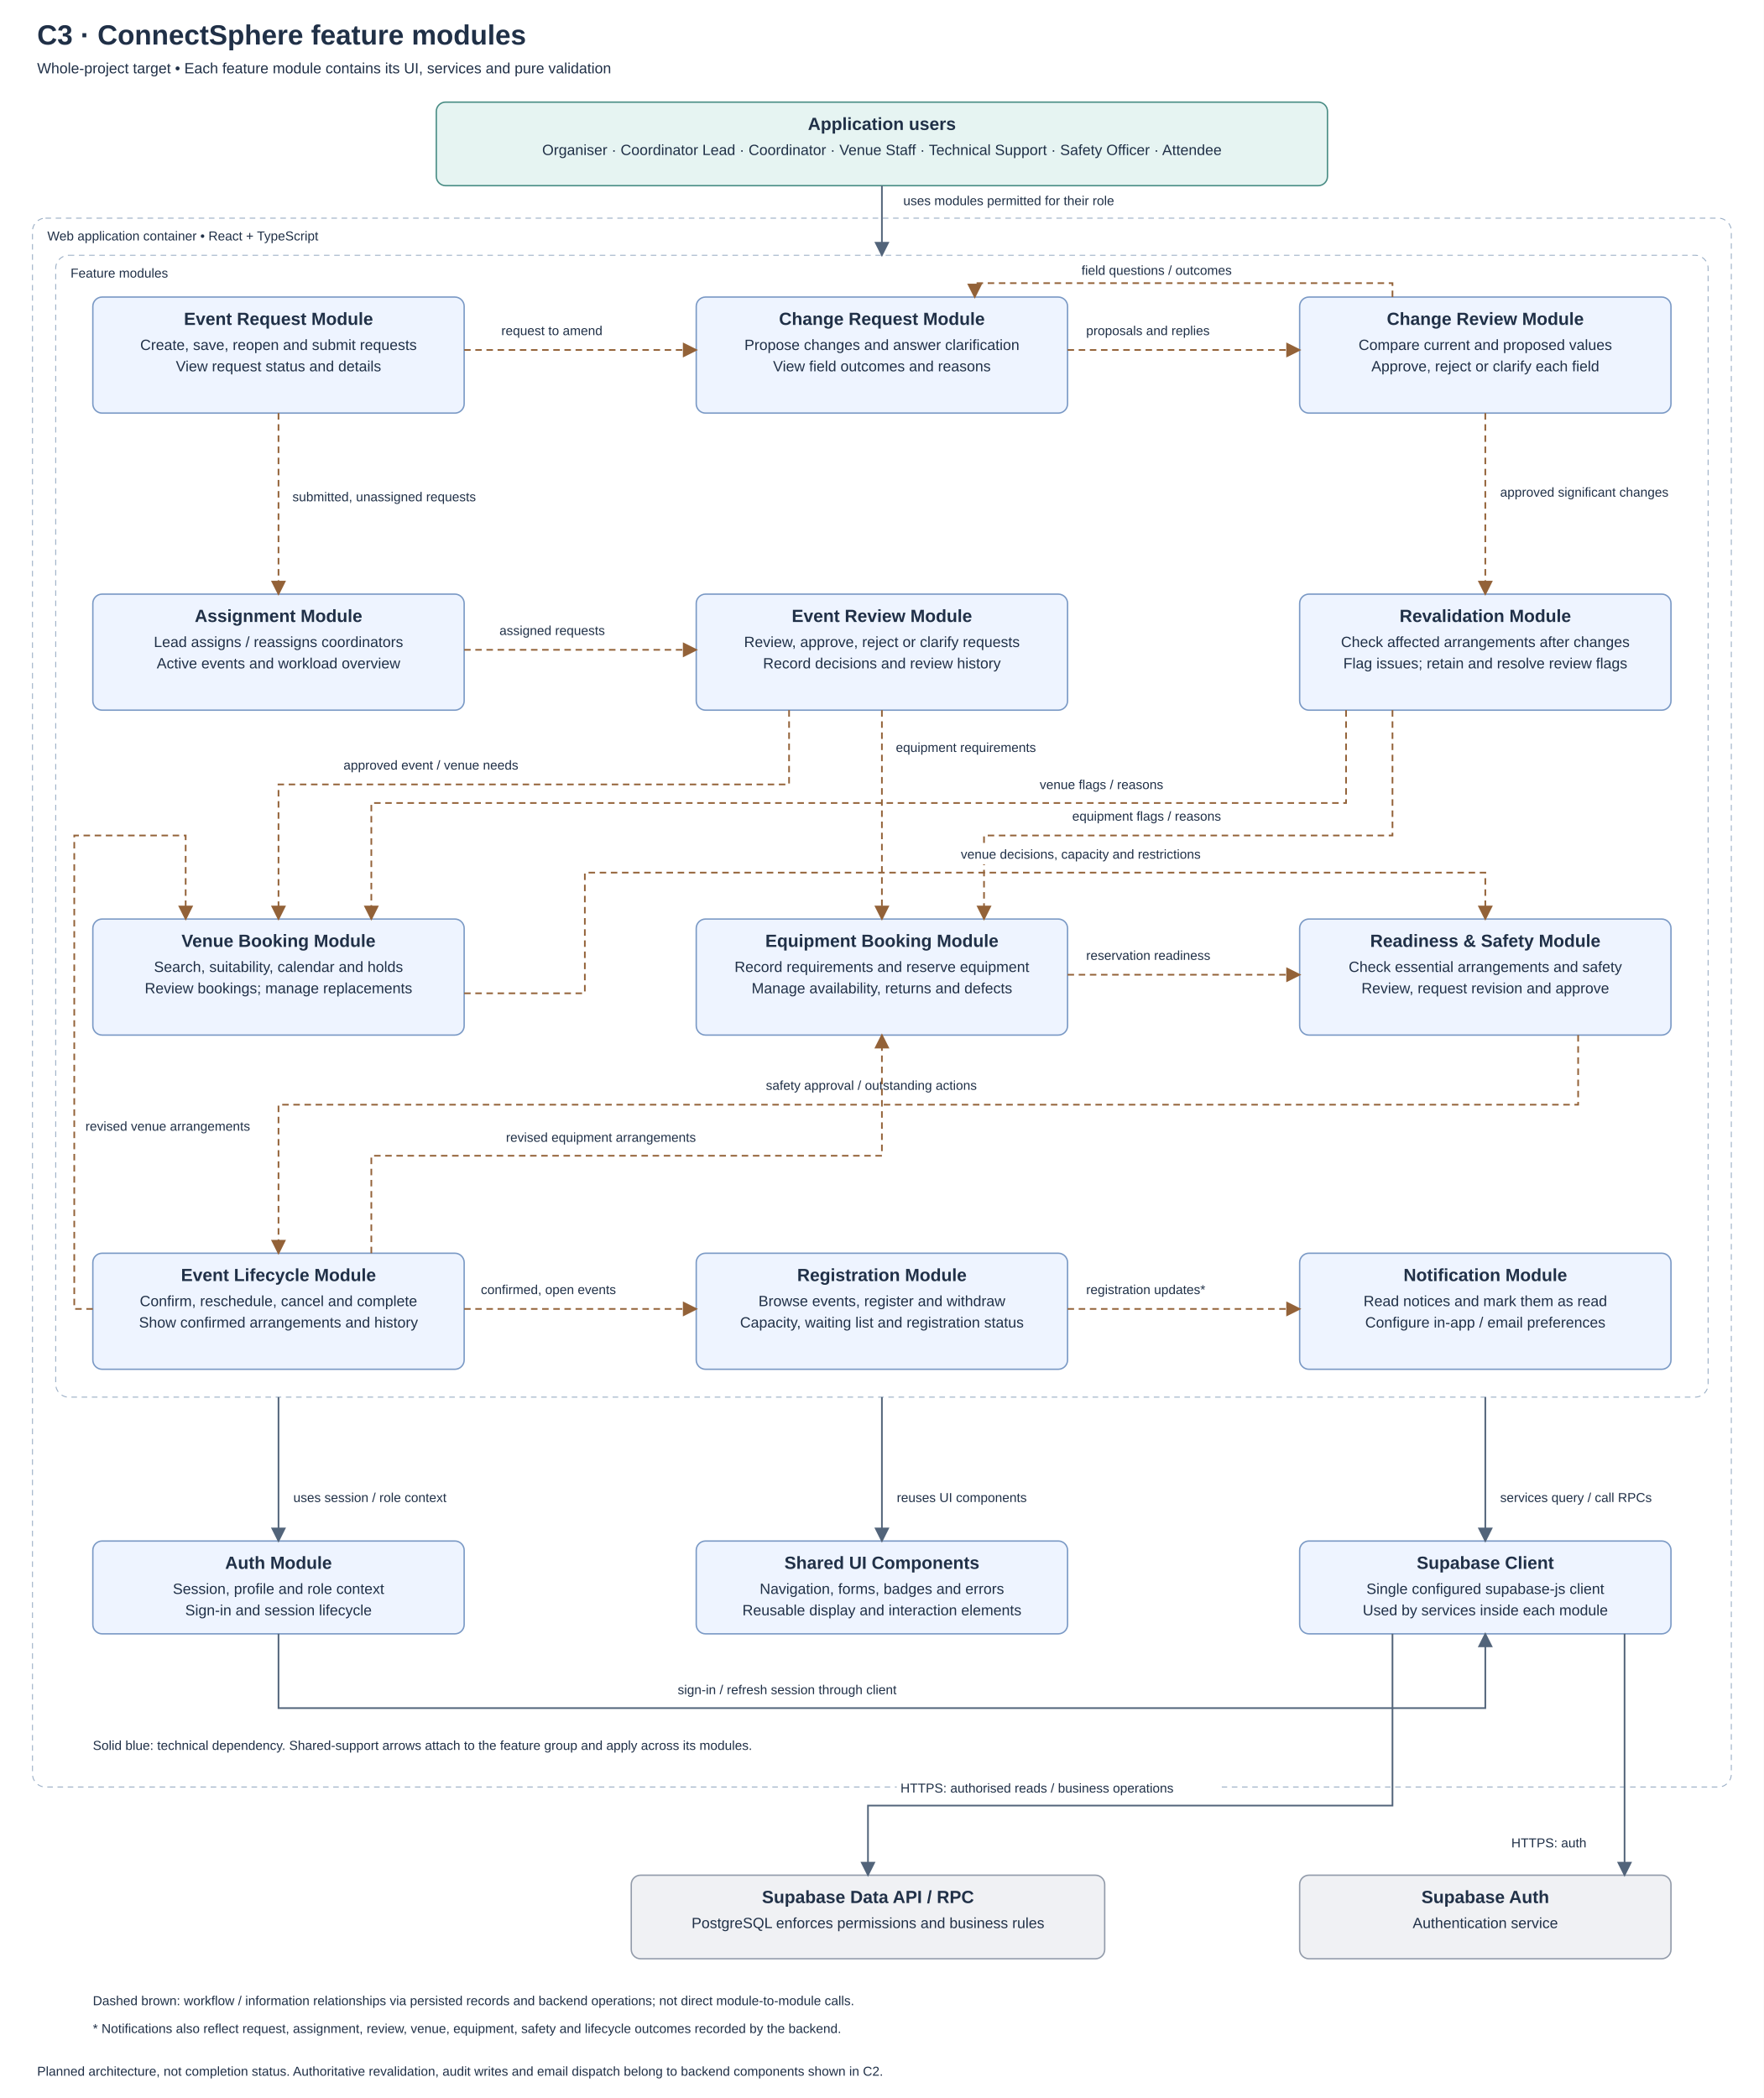
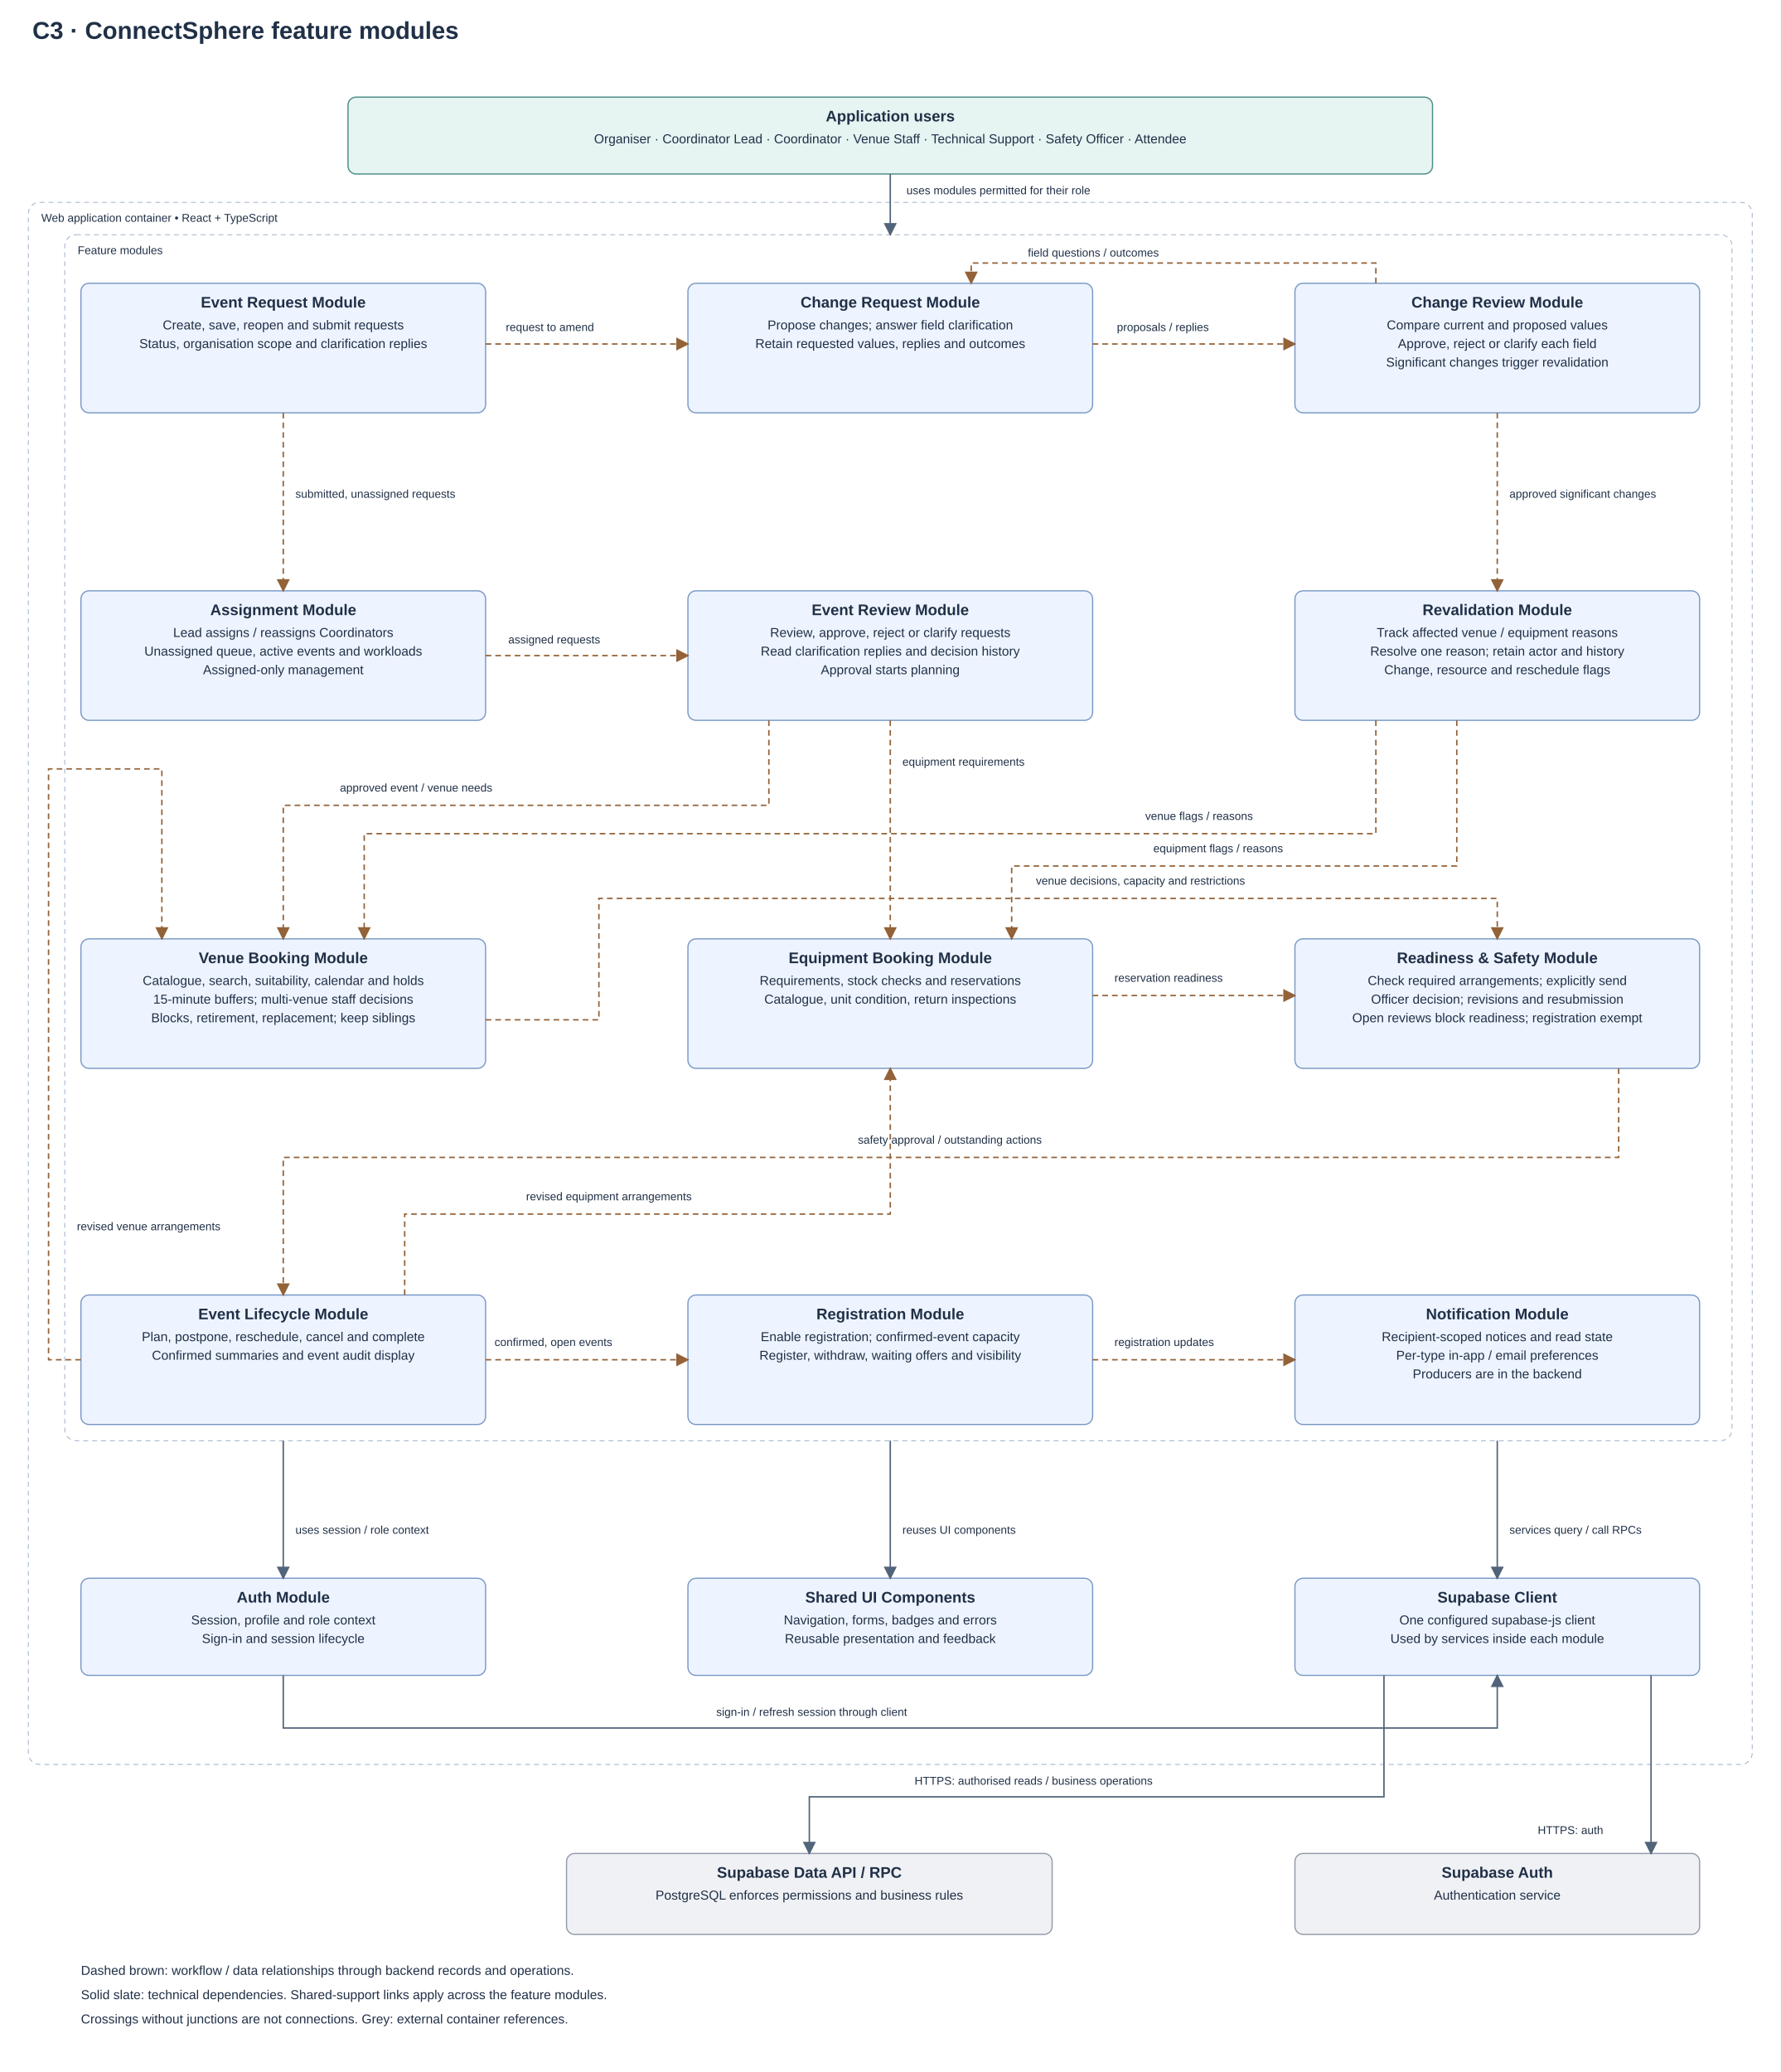
- <svg xmlns="http://www.w3.org/2000/svg" viewBox="0 0 1900 2260" role="img">
+ <svg xmlns="http://www.w3.org/2000/svg" viewBox="0 0 2200 2560" role="img">
  <defs>
    <marker id="arrow" markerWidth="9" markerHeight="9" refX="8" refY="4.5" orient="auto">
      <path d="M0,0 L9,4.5 L0,9" fill="#52647a" />
    </marker>
  </defs>
  <style>text{font-family:Arial,sans-serif;fill:#203047} .title{font-size:30px;font-weight:700} .head{font-size:19px;font-weight:700} .body{font-size:16px} .small{font-size:14px} .edge{fill:none;stroke:#52647a;stroke-width:1.8;marker-end:url(#arrow)} </style>
  <rect width="100%" height="100%" fill="#fff" />
  <text x="40" y="48" class="title" text-anchor="start">C3 · ConnectSphere feature modules</text>
-   <text x="40" y="79" class="body" text-anchor="start">Whole-project target • Each feature module contains its UI, services and pure validation</text>
-   <rect x="470" y="110" width="960" height="90" rx="10" fill="#e6f4f2" stroke="#4a8d85" stroke-width="1.5" />
-   <text x="950.0" y="140" class="head" text-anchor="middle">Application users</text>
-   <text x="950.0" y="167" class="body" text-anchor="middle">Organiser · Coordinator Lead · Coordinator · Venue Staff · Technical Support · Safety Officer · Attendee</text>
-   <rect x="35" y="235" width="1830" height="1690" rx="14" fill="none" stroke="#9aaec5" stroke-dasharray="6 5" />
-   <text x="51" y="259" class="small" text-anchor="start">Web application container • React + TypeScript</text>
-   <rect x="60" y="275" width="1780" height="1230" rx="14" fill="none" stroke="#9aaec5" stroke-dasharray="6 5" />
-   <text x="76" y="299" class="small" text-anchor="start">Feature modules</text>
-   <rect x="100" y="320" width="400" height="125" rx="10" fill="#eef4ff" stroke="#7a99c5" stroke-width="1.5" />
-   <text x="300.0" y="350" class="head" text-anchor="middle">Event Request Module</text>
-   <text x="300.0" y="377" class="body" text-anchor="middle">Create, save, reopen and submit requests</text>
-   <text x="300.0" y="400" class="body" text-anchor="middle">View request status and details</text>
-   <rect x="750" y="320" width="400" height="125" rx="10" fill="#eef4ff" stroke="#7a99c5" stroke-width="1.5" />
-   <text x="950.0" y="350" class="head" text-anchor="middle">Change Request Module</text>
-   <text x="950.0" y="377" class="body" text-anchor="middle">Propose changes and answer clarification</text>
-   <text x="950.0" y="400" class="body" text-anchor="middle">View field outcomes and reasons</text>
-   <rect x="1400" y="320" width="400" height="125" rx="10" fill="#eef4ff" stroke="#7a99c5" stroke-width="1.5" />
-   <text x="1600.0" y="350" class="head" text-anchor="middle">Change Review Module</text>
-   <text x="1600.0" y="377" class="body" text-anchor="middle">Compare current and proposed values</text>
-   <text x="1600.0" y="400" class="body" text-anchor="middle">Approve, reject or clarify each field</text>
-   <rect x="100" y="640" width="400" height="125" rx="10" fill="#eef4ff" stroke="#7a99c5" stroke-width="1.5" />
-   <text x="300.0" y="670" class="head" text-anchor="middle">Assignment Module</text>
-   <text x="300.0" y="697" class="body" text-anchor="middle">Lead assigns / reassigns coordinators</text>
-   <text x="300.0" y="720" class="body" text-anchor="middle">Active events and workload overview</text>
-   <rect x="750" y="640" width="400" height="125" rx="10" fill="#eef4ff" stroke="#7a99c5" stroke-width="1.5" />
-   <text x="950.0" y="670" class="head" text-anchor="middle">Event Review Module</text>
-   <text x="950.0" y="697" class="body" text-anchor="middle">Review, approve, reject or clarify requests</text>
-   <text x="950.0" y="720" class="body" text-anchor="middle">Record decisions and review history</text>
-   <rect x="1400" y="640" width="400" height="125" rx="10" fill="#eef4ff" stroke="#7a99c5" stroke-width="1.5" />
-   <text x="1600.0" y="670" class="head" text-anchor="middle">Revalidation Module</text>
-   <text x="1600.0" y="697" class="body" text-anchor="middle">Check affected arrangements after changes</text>
-   <text x="1600.0" y="720" class="body" text-anchor="middle">Flag issues; retain and resolve review flags</text>
-   <rect x="100" y="990" width="400" height="125" rx="10" fill="#eef4ff" stroke="#7a99c5" stroke-width="1.5" />
-   <text x="300.0" y="1020" class="head" text-anchor="middle">Venue Booking Module</text>
-   <text x="300.0" y="1047" class="body" text-anchor="middle">Search, suitability, calendar and holds</text>
-   <text x="300.0" y="1070" class="body" text-anchor="middle">Review bookings; manage replacements</text>
-   <rect x="750" y="990" width="400" height="125" rx="10" fill="#eef4ff" stroke="#7a99c5" stroke-width="1.5" />
-   <text x="950.0" y="1020" class="head" text-anchor="middle">Equipment Booking Module</text>
-   <text x="950.0" y="1047" class="body" text-anchor="middle">Record requirements and reserve equipment</text>
-   <text x="950.0" y="1070" class="body" text-anchor="middle">Manage availability, returns and defects</text>
-   <rect x="1400" y="990" width="400" height="125" rx="10" fill="#eef4ff" stroke="#7a99c5" stroke-width="1.5" />
-   <text x="1600.0" y="1020" class="head" text-anchor="middle">Readiness &amp; Safety Module</text>
-   <text x="1600.0" y="1047" class="body" text-anchor="middle">Check essential arrangements and safety</text>
-   <text x="1600.0" y="1070" class="body" text-anchor="middle">Review, request revision and approve</text>
-   <rect x="100" y="1350" width="400" height="125" rx="10" fill="#eef4ff" stroke="#7a99c5" stroke-width="1.5" />
-   <text x="300.0" y="1380" class="head" text-anchor="middle">Event Lifecycle Module</text>
-   <text x="300.0" y="1407" class="body" text-anchor="middle">Confirm, reschedule, cancel and complete</text>
-   <text x="300.0" y="1430" class="body" text-anchor="middle">Show confirmed arrangements and history</text>
-   <rect x="750" y="1350" width="400" height="125" rx="10" fill="#eef4ff" stroke="#7a99c5" stroke-width="1.5" />
-   <text x="950.0" y="1380" class="head" text-anchor="middle">Registration Module</text>
-   <text x="950.0" y="1407" class="body" text-anchor="middle">Browse events, register and withdraw</text>
-   <text x="950.0" y="1430" class="body" text-anchor="middle">Capacity, waiting list and registration status</text>
-   <rect x="1400" y="1350" width="400" height="125" rx="10" fill="#eef4ff" stroke="#7a99c5" stroke-width="1.5" />
-   <text x="1600.0" y="1380" class="head" text-anchor="middle">Notification Module</text>
-   <text x="1600.0" y="1407" class="body" text-anchor="middle">Read notices and mark them as read</text>
-   <text x="1600.0" y="1430" class="body" text-anchor="middle">Configure in-app / email preferences</text>
+   <rect x="430" y="120" width="1340" height="95" rx="10" fill="#e6f4f2" stroke="#4a8d85" stroke-width="1.5" />
+   <text x="1100.0" y="150" class="head" text-anchor="middle">Application users</text>
+   <text x="1100.0" y="177" class="body" text-anchor="middle">Organiser · Coordinator Lead · Coordinator · Venue Staff · Technical Support · Safety Officer · Attendee</text>
+   <rect x="35" y="250" width="2130" height="1930" rx="14" fill="none" stroke="#9aaec5" stroke-dasharray="6 5" />
+   <text x="51" y="274" class="small" text-anchor="start">Web application container • React + TypeScript</text>
+   <rect x="80" y="290" width="2060" height="1490" rx="14" fill="none" stroke="#9aaec5" stroke-dasharray="6 5" />
+   <text x="96" y="314" class="small" text-anchor="start">Feature modules</text>
+   <rect x="100" y="350" width="500" height="160" rx="10" fill="#eef4ff" stroke="#7a99c5" stroke-width="1.5" />
+   <text x="350.0" y="380" class="head" text-anchor="middle">Event Request Module</text>
+   <text x="350.0" y="407" class="body" text-anchor="middle">Create, save, reopen and submit requests</text>
+   <text x="350.0" y="430" class="body" text-anchor="middle">Status, organisation scope and clarification replies</text>
+   <rect x="850" y="350" width="500" height="160" rx="10" fill="#eef4ff" stroke="#7a99c5" stroke-width="1.5" />
+   <text x="1100.0" y="380" class="head" text-anchor="middle">Change Request Module</text>
+   <text x="1100.0" y="407" class="body" text-anchor="middle">Propose changes; answer field clarification</text>
+   <text x="1100.0" y="430" class="body" text-anchor="middle">Retain requested values, replies and outcomes</text>
+   <rect x="1600" y="350" width="500" height="160" rx="10" fill="#eef4ff" stroke="#7a99c5" stroke-width="1.5" />
+   <text x="1850.0" y="380" class="head" text-anchor="middle">Change Review Module</text>
+   <text x="1850.0" y="407" class="body" text-anchor="middle">Compare current and proposed values</text>
+   <text x="1850.0" y="430" class="body" text-anchor="middle">Approve, reject or clarify each field</text>
+   <text x="1850.0" y="453" class="body" text-anchor="middle">Significant changes trigger revalidation</text>
+   <rect x="100" y="730" width="500" height="160" rx="10" fill="#eef4ff" stroke="#7a99c5" stroke-width="1.5" />
+   <text x="350.0" y="760" class="head" text-anchor="middle">Assignment Module</text>
+   <text x="350.0" y="787" class="body" text-anchor="middle">Lead assigns / reassigns Coordinators</text>
+   <text x="350.0" y="810" class="body" text-anchor="middle">Unassigned queue, active events and workloads</text>
+   <text x="350.0" y="833" class="body" text-anchor="middle">Assigned-only management</text>
+   <rect x="850" y="730" width="500" height="160" rx="10" fill="#eef4ff" stroke="#7a99c5" stroke-width="1.5" />
+   <text x="1100.0" y="760" class="head" text-anchor="middle">Event Review Module</text>
+   <text x="1100.0" y="787" class="body" text-anchor="middle">Review, approve, reject or clarify requests</text>
+   <text x="1100.0" y="810" class="body" text-anchor="middle">Read clarification replies and decision history</text>
+   <text x="1100.0" y="833" class="body" text-anchor="middle">Approval starts planning</text>
+   <rect x="1600" y="730" width="500" height="160" rx="10" fill="#eef4ff" stroke="#7a99c5" stroke-width="1.5" />
+   <text x="1850.0" y="760" class="head" text-anchor="middle">Revalidation Module</text>
+   <text x="1850.0" y="787" class="body" text-anchor="middle">Track affected venue / equipment reasons</text>
+   <text x="1850.0" y="810" class="body" text-anchor="middle">Resolve one reason; retain actor and history</text>
+   <text x="1850.0" y="833" class="body" text-anchor="middle">Change, resource and reschedule flags</text>
+   <rect x="100" y="1160" width="500" height="160" rx="10" fill="#eef4ff" stroke="#7a99c5" stroke-width="1.5" />
+   <text x="350.0" y="1190" class="head" text-anchor="middle">Venue Booking Module</text>
+   <text x="350.0" y="1217" class="body" text-anchor="middle">Catalogue, search, suitability, calendar and holds</text>
+   <text x="350.0" y="1240" class="body" text-anchor="middle">15-minute buffers; multi-venue staff decisions</text>
+   <text x="350.0" y="1263" class="body" text-anchor="middle">Blocks, retirement, replacement; keep siblings</text>
+   <rect x="850" y="1160" width="500" height="160" rx="10" fill="#eef4ff" stroke="#7a99c5" stroke-width="1.5" />
+   <text x="1100.0" y="1190" class="head" text-anchor="middle">Equipment Booking Module</text>
+   <text x="1100.0" y="1217" class="body" text-anchor="middle">Requirements, stock checks and reservations</text>
+   <text x="1100.0" y="1240" class="body" text-anchor="middle">Catalogue, unit condition, return inspections</text>
+   <rect x="1600" y="1160" width="500" height="160" rx="10" fill="#eef4ff" stroke="#7a99c5" stroke-width="1.5" />
+   <text x="1850.0" y="1190" class="head" text-anchor="middle">Readiness &amp; Safety Module</text>
+   <text x="1850.0" y="1217" class="body" text-anchor="middle">Check required arrangements; explicitly send</text>
+   <text x="1850.0" y="1240" class="body" text-anchor="middle">Officer decision; revisions and resubmission</text>
+   <text x="1850.0" y="1263" class="body" text-anchor="middle">Open reviews block readiness; registration exempt</text>
+   <rect x="100" y="1600" width="500" height="160" rx="10" fill="#eef4ff" stroke="#7a99c5" stroke-width="1.5" />
+   <text x="350.0" y="1630" class="head" text-anchor="middle">Event Lifecycle Module</text>
+   <text x="350.0" y="1657" class="body" text-anchor="middle">Plan, postpone, reschedule, cancel and complete</text>
+   <text x="350.0" y="1680" class="body" text-anchor="middle">Confirmed summaries and event audit display</text>
+   <rect x="850" y="1600" width="500" height="160" rx="10" fill="#eef4ff" stroke="#7a99c5" stroke-width="1.5" />
+   <text x="1100.0" y="1630" class="head" text-anchor="middle">Registration Module</text>
+   <text x="1100.0" y="1657" class="body" text-anchor="middle">Enable registration; confirmed-event capacity</text>
+   <text x="1100.0" y="1680" class="body" text-anchor="middle">Register, withdraw, waiting offers and visibility</text>
+   <rect x="1600" y="1600" width="500" height="160" rx="10" fill="#eef4ff" stroke="#7a99c5" stroke-width="1.5" />
+   <text x="1850.0" y="1630" class="head" text-anchor="middle">Notification Module</text>
+   <text x="1850.0" y="1657" class="body" text-anchor="middle">Recipient-scoped notices and read state</text>
+   <text x="1850.0" y="1680" class="body" text-anchor="middle">Per-type in-app / email preferences</text>
+   <text x="1850.0" y="1703" class="body" text-anchor="middle">Producers are in the backend</text>
  <defs>
    <marker id="flow-arrow" markerWidth="9" markerHeight="9" refX="8" refY="4.5" orient="auto">
      <path d="M0,0 L9,4.5 L0,9" fill="#936238" />
    </marker>
  </defs>
-   <path class="edge" d="M950,200 L950,275" />
-   <rect x="969" y="206" width="289.2" height="20" fill="white" />
-   <text x="973" y="221" class="small" text-anchor="start">uses modules permitted for their role</text>
-   <path d="M500,377 L750,377" fill="none" stroke="#936238" stroke-width="1.8" stroke-dasharray="7 5" marker-end="url(#flow-arrow)" />
-   <rect x="536" y="345" width="131.2" height="22" fill="white" />
-   <text x="540" y="361" class="small" text-anchor="start">request to amend</text>
-   <path d="M1150,377 L1400,377" fill="none" stroke="#936238" stroke-width="1.8" stroke-dasharray="7 5" marker-end="url(#flow-arrow)" />
-   <rect x="1166" y="345" width="169.7" height="22" fill="white" />
-   <text x="1170" y="361" class="small" text-anchor="start">proposals and replies</text>
-   <path d="M1500,320 L1500,305 L1050,305 L1050,320" fill="none" stroke="#936238" stroke-width="1.8" stroke-dasharray="7 5" marker-end="url(#flow-arrow)" />
-   <rect x="1161" y="280" width="208.2" height="22" fill="white" />
-   <text x="1165" y="296" class="small" text-anchor="start">field questions / outcomes</text>
-   <path d="M300,445 L300,640" fill="none" stroke="#936238" stroke-width="1.8" stroke-dasharray="7 5" marker-end="url(#flow-arrow)" />
-   <rect x="311" y="524" width="239.0" height="22" fill="white" />
-   <text x="315" y="540" class="small" text-anchor="start">submitted, unassigned requests</text>
-   <path d="M500,700 L750,700" fill="none" stroke="#936238" stroke-width="1.8" stroke-dasharray="7 5" marker-end="url(#flow-arrow)" />
-   <rect x="534" y="668" width="138.9" height="22" fill="white" />
-   <text x="538" y="684" class="small" text-anchor="start">assigned requests</text>
-   <path d="M1600,445 L1600,640" fill="none" stroke="#936238" stroke-width="1.8" stroke-dasharray="7 5" marker-end="url(#flow-arrow)" />
-   <rect x="1612" y="519" width="223.6" height="22" fill="white" />
-   <text x="1616" y="535" class="small" text-anchor="start">approved significant changes</text>
-   <path d="M950,765 L950,990" fill="none" stroke="#936238" stroke-width="1.8" stroke-dasharray="7 5" marker-end="url(#flow-arrow)" />
-   <rect x="961" y="794" width="177.4" height="22" fill="white" />
-   <text x="965" y="810" class="small" text-anchor="start">equipment requirements</text>
-   <path d="M850,765 L850,845 L300,845 L300,990" fill="none" stroke="#936238" stroke-width="1.8" stroke-dasharray="7 5" marker-end="url(#flow-arrow)" />
-   <rect x="366" y="813" width="223.6" height="22" fill="white" />
-   <text x="370" y="829" class="small" text-anchor="start">approved event / venue needs</text>
-   <path d="M1500,765 L1500,900 L1060,900 L1060,990" fill="none" stroke="#936238" stroke-width="1.8" stroke-dasharray="7 5" marker-end="url(#flow-arrow)" />
-   <rect x="1151" y="868" width="200.5" height="22" fill="white" />
-   <text x="1155" y="884" class="small" text-anchor="start">equipment flags / reasons</text>
-   <path d="M1450,765 L1450,865 L400,865 L400,990" fill="none" stroke="#936238" stroke-width="1.8" stroke-dasharray="7 5" marker-end="url(#flow-arrow)" />
-   <rect x="1116" y="834" width="169.7" height="22" fill="white" />
-   <text x="1120" y="850" class="small" text-anchor="start">venue flags / reasons</text>
-   <path d="M500,1070 L630,1070 L630,940 L1600,940 L1600,990" fill="none" stroke="#936238" stroke-width="1.8" stroke-dasharray="7 5" marker-end="url(#flow-arrow)" />
-   <rect x="1031" y="909" width="331.4" height="22" fill="white" />
-   <text x="1035" y="925" class="small" text-anchor="start">venue decisions, capacity and restrictions</text>
-   <path d="M1150,1050 L1400,1050" fill="none" stroke="#936238" stroke-width="1.8" stroke-dasharray="7 5" marker-end="url(#flow-arrow)" />
-   <rect x="1166" y="1018" width="169.7" height="22" fill="white" />
-   <text x="1170" y="1034" class="small" text-anchor="start">reservation readiness</text>
-   <path d="M1700,1115 L1700,1190 L300,1190 L300,1350" fill="none" stroke="#936238" stroke-width="1.8" stroke-dasharray="7 5" marker-end="url(#flow-arrow)" />
-   <rect x="821" y="1158" width="292.9" height="22" fill="white" />
-   <text x="825" y="1174" class="small" text-anchor="start">safety approval / outstanding actions</text>
-   <path d="M100,1410 L80,1410 L80,900 L200,900 L200,990" fill="none" stroke="#936238" stroke-width="1.8" stroke-dasharray="7 5" marker-end="url(#flow-arrow)" />
-   <rect x="88" y="1202" width="208.2" height="22" fill="white" />
-   <text x="92" y="1218" class="small" text-anchor="start">revised venue arrangements</text>
-   <path d="M400,1350 L400,1245 L950,1245 L950,1115" fill="none" stroke="#936238" stroke-width="1.8" stroke-dasharray="7 5" marker-end="url(#flow-arrow)" />
-   <rect x="541" y="1214" width="239.0" height="22" fill="white" />
-   <text x="545" y="1230" class="small" text-anchor="start">revised equipment arrangements</text>
-   <path d="M500,1410 L750,1410" fill="none" stroke="#936238" stroke-width="1.8" stroke-dasharray="7 5" marker-end="url(#flow-arrow)" />
-   <rect x="514" y="1378" width="177.4" height="22" fill="white" />
-   <text x="518" y="1394" class="small" text-anchor="start">confirmed, open events</text>
-   <path d="M1150,1410 L1400,1410" fill="none" stroke="#936238" stroke-width="1.8" stroke-dasharray="7 5" marker-end="url(#flow-arrow)" />
-   <rect x="1166" y="1378" width="169.7" height="22" fill="white" />
-   <text x="1170" y="1394" class="small" text-anchor="start">registration updates*</text>
-   <text x="100" y="2160" class="small" text-anchor="start">Dashed brown: workflow / information relationships via persisted records and backend operations; not direct module-to-module calls.</text>
-   <text x="100" y="2190" class="small" text-anchor="start">* Notifications also reflect request, assignment, review, venue, equipment, safety and lifecycle outcomes recorded by the backend.</text>
-   <rect x="100" y="1660" width="400" height="100" rx="10" fill="#eef4ff" stroke="#7a99c5" stroke-width="1.5" />
-   <text x="300.0" y="1690" class="head" text-anchor="middle">Auth Module</text>
-   <text x="300.0" y="1717" class="body" text-anchor="middle">Session, profile and role context</text>
-   <text x="300.0" y="1740" class="body" text-anchor="middle">Sign-in and session lifecycle</text>
-   <rect x="750" y="1660" width="400" height="100" rx="10" fill="#eef4ff" stroke="#7a99c5" stroke-width="1.5" />
-   <text x="950.0" y="1690" class="head" text-anchor="middle">Shared UI Components</text>
-   <text x="950.0" y="1717" class="body" text-anchor="middle">Navigation, forms, badges and errors</text>
-   <text x="950.0" y="1740" class="body" text-anchor="middle">Reusable display and interaction elements</text>
-   <rect x="1400" y="1660" width="400" height="100" rx="10" fill="#eef4ff" stroke="#7a99c5" stroke-width="1.5" />
-   <text x="1600.0" y="1690" class="head" text-anchor="middle">Supabase Client</text>
-   <text x="1600.0" y="1717" class="body" text-anchor="middle">Single configured supabase-js client</text>
-   <text x="1600.0" y="1740" class="body" text-anchor="middle">Used by services inside each module</text>
-   <path class="edge" d="M300,1505 L300,1660" />
-   <rect x="312" y="1603" width="213.2" height="20" fill="white" />
-   <text x="316" y="1618" class="small" text-anchor="start">uses session / role context</text>
-   <path class="edge" d="M950,1505 L950,1660" />
-   <rect x="962" y="1603" width="160.0" height="20" fill="white" />
-   <text x="966" y="1618" class="small" text-anchor="start">reuses UI components</text>
-   <path class="edge" d="M1600,1505 L1600,1660" />
-   <rect x="1612" y="1603" width="205.6" height="20" fill="white" />
-   <text x="1616" y="1618" class="small" text-anchor="start">services query / call RPCs</text>
-   <path class="edge" d="M300,1760 L300,1840 L1600,1840 L1600,1760" />
-   <rect x="726" y="1810" width="312.0" height="20" fill="white" />
-   <text x="730" y="1825" class="small" text-anchor="start">sign-in / refresh session through client</text>
-   <text x="100" y="1885" class="small" text-anchor="start">Solid blue: technical dependency. Shared-support arrows attach to the feature group and apply across its modules.</text>
-   <rect x="680" y="2020" width="510" height="90" rx="10" fill="#f0f1f4" stroke="#929baa" stroke-width="1.5" />
-   <text x="935.0" y="2050" class="head" text-anchor="middle">Supabase Data API / RPC</text>
-   <text x="935.0" y="2077" class="body" text-anchor="middle">PostgreSQL enforces permissions and business rules</text>
-   <rect x="1400" y="2020" width="400" height="90" rx="10" fill="#f0f1f4" stroke="#929baa" stroke-width="1.5" />
-   <text x="1600.0" y="2050" class="head" text-anchor="middle">Supabase Auth</text>
-   <text x="1600.0" y="2077" class="body" text-anchor="middle">Authentication service</text>
-   <path class="edge" d="M1500,1760 L1500,1945 L935,1945 L935,2020" />
-   <rect x="966" y="1916" width="350.0" height="20" fill="white" />
-   <text x="970" y="1931" class="small" text-anchor="start">HTTPS: authorised reads / business operations</text>
-   <path class="edge" d="M1750,1760 L1750,2020" />
-   <rect x="1624" y="1975" width="91.6" height="20" fill="white" />
-   <text x="1628" y="1990" class="small" text-anchor="start">HTTPS: auth</text>
-   <text x="40" y="2236" class="small" text-anchor="start">Planned architecture, not completion status. Authoritative revalidation, audit writes and email dispatch belong to backend components shown in C2.</text>
+   <path class="edge" d="M1100,215 L1100,290" />
+   <rect x="1116" y="225" width="289.2" height="20" fill="white" />
+   <text x="1120" y="240" class="small" text-anchor="start">uses modules permitted for their role</text>
+   <path d="M600,425 L850,425" fill="none" stroke="#936238" stroke-width="1.8" stroke-dasharray="7 5" marker-end="url(#flow-arrow)" />
+   <rect x="621" y="393" width="131.2" height="22" fill="white" />
+   <text x="625" y="409" class="small" text-anchor="start">request to amend</text>
+   <path d="M1350,425 L1600,425" fill="none" stroke="#936238" stroke-width="1.8" stroke-dasharray="7 5" marker-end="url(#flow-arrow)" />
+   <rect x="1376" y="393" width="154.3" height="22" fill="white" />
+   <text x="1380" y="409" class="small" text-anchor="start">proposals / replies</text>
+   <path d="M1700,350 L1700,325 L1200,325 L1200,350" fill="none" stroke="#936238" stroke-width="1.8" stroke-dasharray="7 5" marker-end="url(#flow-arrow)" />
+   <rect x="1266" y="301" width="208.2" height="22" fill="white" />
+   <text x="1270" y="317" class="small" text-anchor="start">field questions / outcomes</text>
+   <path d="M350,510 L350,730" fill="none" stroke="#936238" stroke-width="1.8" stroke-dasharray="7 5" marker-end="url(#flow-arrow)" />
+   <rect x="361" y="599" width="239.0" height="22" fill="white" />
+   <text x="365" y="615" class="small" text-anchor="start">submitted, unassigned requests</text>
+   <path d="M600,810 L850,810" fill="none" stroke="#936238" stroke-width="1.8" stroke-dasharray="7 5" marker-end="url(#flow-arrow)" />
+   <rect x="624" y="779" width="138.9" height="22" fill="white" />
+   <text x="628" y="795" class="small" text-anchor="start">assigned requests</text>
+   <path d="M1850,510 L1850,730" fill="none" stroke="#936238" stroke-width="1.8" stroke-dasharray="7 5" marker-end="url(#flow-arrow)" />
+   <rect x="1861" y="599" width="223.6" height="22" fill="white" />
+   <text x="1865" y="615" class="small" text-anchor="start">approved significant changes</text>
+   <path d="M1100,890 L1100,1160" fill="none" stroke="#936238" stroke-width="1.8" stroke-dasharray="7 5" marker-end="url(#flow-arrow)" />
+   <rect x="1111" y="930" width="177.4" height="22" fill="white" />
+   <text x="1115" y="946" class="small" text-anchor="start">equipment requirements</text>
+   <path d="M950,890 L950,995 L350,995 L350,1160" fill="none" stroke="#936238" stroke-width="1.8" stroke-dasharray="7 5" marker-end="url(#flow-arrow)" />
+   <rect x="416" y="962" width="223.6" height="22" fill="white" />
+   <text x="420" y="978" class="small" text-anchor="start">approved event / venue needs</text>
+   <path d="M1700,890 L1700,1030 L450,1030 L450,1160" fill="none" stroke="#936238" stroke-width="1.8" stroke-dasharray="7 5" marker-end="url(#flow-arrow)" />
+   <rect x="1411" y="997" width="169.7" height="22" fill="white" />
+   <text x="1415" y="1013" class="small" text-anchor="start">venue flags / reasons</text>
+   <path d="M1800,890 L1800,1070 L1250,1070 L1250,1160" fill="none" stroke="#936238" stroke-width="1.8" stroke-dasharray="7 5" marker-end="url(#flow-arrow)" />
+   <rect x="1421" y="1037" width="200.5" height="22" fill="white" />
+   <text x="1425" y="1053" class="small" text-anchor="start">equipment flags / reasons</text>
+   <path d="M600,1260 L740,1260 L740,1110 L1850,1110 L1850,1160" fill="none" stroke="#936238" stroke-width="1.8" stroke-dasharray="7 5" marker-end="url(#flow-arrow)" />
+   <rect x="1276" y="1077" width="331.4" height="22" fill="white" />
+   <text x="1280" y="1093" class="small" text-anchor="start">venue decisions, capacity and restrictions</text>
+   <path d="M1350,1230 L1600,1230" fill="none" stroke="#936238" stroke-width="1.8" stroke-dasharray="7 5" marker-end="url(#flow-arrow)" />
+   <rect x="1373" y="1197" width="169.7" height="22" fill="white" />
+   <text x="1377" y="1213" class="small" text-anchor="start">reservation readiness</text>
+   <path d="M2000,1320 L2000,1430 L350,1430 L350,1600" fill="none" stroke="#936238" stroke-width="1.8" stroke-dasharray="7 5" marker-end="url(#flow-arrow)" />
+   <rect x="1056" y="1397" width="292.9" height="22" fill="white" />
+   <text x="1060" y="1413" class="small" text-anchor="start">safety approval / outstanding actions</text>
+   <path d="M100,1680 L60,1680 L60,950 L200,950 L200,1160" fill="none" stroke="#936238" stroke-width="1.8" stroke-dasharray="7 5" marker-end="url(#flow-arrow)" />
+   <rect x="91" y="1504" width="208.2" height="22" fill="white" />
+   <text x="95" y="1520" class="small" text-anchor="start">revised venue arrangements</text>
+   <path d="M500,1600 L500,1500 L1100,1500 L1100,1320" fill="none" stroke="#936238" stroke-width="1.8" stroke-dasharray="7 5" marker-end="url(#flow-arrow)" />
+   <rect x="646" y="1467" width="239.0" height="22" fill="white" />
+   <text x="650" y="1483" class="small" text-anchor="start">revised equipment arrangements</text>
+   <path d="M600,1680 L850,1680" fill="none" stroke="#936238" stroke-width="1.8" stroke-dasharray="7 5" marker-end="url(#flow-arrow)" />
+   <rect x="607" y="1647" width="177.4" height="22" fill="white" />
+   <text x="611" y="1663" class="small" text-anchor="start">confirmed, open events</text>
+   <path d="M1350,1680 L1600,1680" fill="none" stroke="#936238" stroke-width="1.8" stroke-dasharray="7 5" marker-end="url(#flow-arrow)" />
+   <rect x="1373" y="1647" width="162.0" height="22" fill="white" />
+   <text x="1377" y="1663" class="small" text-anchor="start">registration updates</text>
+   <rect x="100" y="1950" width="500" height="120" rx="10" fill="#eef4ff" stroke="#7a99c5" stroke-width="1.5" />
+   <text x="350.0" y="1980" class="head" text-anchor="middle">Auth Module</text>
+   <text x="350.0" y="2007" class="body" text-anchor="middle">Session, profile and role context</text>
+   <text x="350.0" y="2030" class="body" text-anchor="middle">Sign-in and session lifecycle</text>
+   <rect x="850" y="1950" width="500" height="120" rx="10" fill="#eef4ff" stroke="#7a99c5" stroke-width="1.5" />
+   <text x="1100.0" y="1980" class="head" text-anchor="middle">Shared UI Components</text>
+   <text x="1100.0" y="2007" class="body" text-anchor="middle">Navigation, forms, badges and errors</text>
+   <text x="1100.0" y="2030" class="body" text-anchor="middle">Reusable presentation and feedback</text>
+   <rect x="1600" y="1950" width="500" height="120" rx="10" fill="#eef4ff" stroke="#7a99c5" stroke-width="1.5" />
+   <text x="1850.0" y="1980" class="head" text-anchor="middle">Supabase Client</text>
+   <text x="1850.0" y="2007" class="body" text-anchor="middle">One configured supabase-js client</text>
+   <text x="1850.0" y="2030" class="body" text-anchor="middle">Used by services inside each module</text>
+   <path class="edge" d="M350,1780 L350,1950" />
+   <rect x="361" y="1880" width="213.2" height="20" fill="white" />
+   <text x="365" y="1895" class="small" text-anchor="start">uses session / role context</text>
+   <path class="edge" d="M1100,1780 L1100,1950" />
+   <rect x="1111" y="1880" width="160.0" height="20" fill="white" />
+   <text x="1115" y="1895" class="small" text-anchor="start">reuses UI components</text>
+   <path class="edge" d="M1850,1780 L1850,1950" />
+   <rect x="1861" y="1880" width="205.6" height="20" fill="white" />
+   <text x="1865" y="1895" class="small" text-anchor="start">services query / call RPCs</text>
+   <path class="edge" d="M350,2070 L350,2135 L1850,2135 L1850,2070" />
+   <rect x="881" y="2105" width="312.0" height="20" fill="white" />
+   <text x="885" y="2120" class="small" text-anchor="start">sign-in / refresh session through client</text>
+   <rect x="700" y="2290" width="600" height="100" rx="10" fill="#f0f1f4" stroke="#929baa" stroke-width="1.5" />
+   <text x="1000.0" y="2320" class="head" text-anchor="middle">Supabase Data API / RPC</text>
+   <text x="1000.0" y="2347" class="body" text-anchor="middle">PostgreSQL enforces permissions and business rules</text>
+   <rect x="1600" y="2290" width="500" height="100" rx="10" fill="#f0f1f4" stroke="#929baa" stroke-width="1.5" />
+   <text x="1850.0" y="2320" class="head" text-anchor="middle">Supabase Auth</text>
+   <text x="1850.0" y="2347" class="body" text-anchor="middle">Authentication service</text>
+   <path class="edge" d="M1710,2070 L1710,2220 L1000,2220 L1000,2290" />
+   <rect x="1126" y="2190" width="350.0" height="20" fill="white" />
+   <text x="1130" y="2205" class="small" text-anchor="start">HTTPS: authorised reads / business operations</text>
+   <path class="edge" d="M2040,2070 L2040,2290" />
+   <rect x="1896" y="2251" width="91.6" height="20" fill="white" />
+   <text x="1900" y="2266" class="small" text-anchor="start">HTTPS: auth</text>
+   <text x="100" y="2440" class="body" text-anchor="start">Dashed brown: workflow / data relationships through backend records and operations.</text>
+   <text x="100" y="2470" class="body" text-anchor="start">Solid slate: technical dependencies. Shared-support links apply across the feature modules.</text>
+   <text x="100" y="2500" class="body" text-anchor="start">Crossings without junctions are not connections. Grey: external container references.</text>
</svg>
